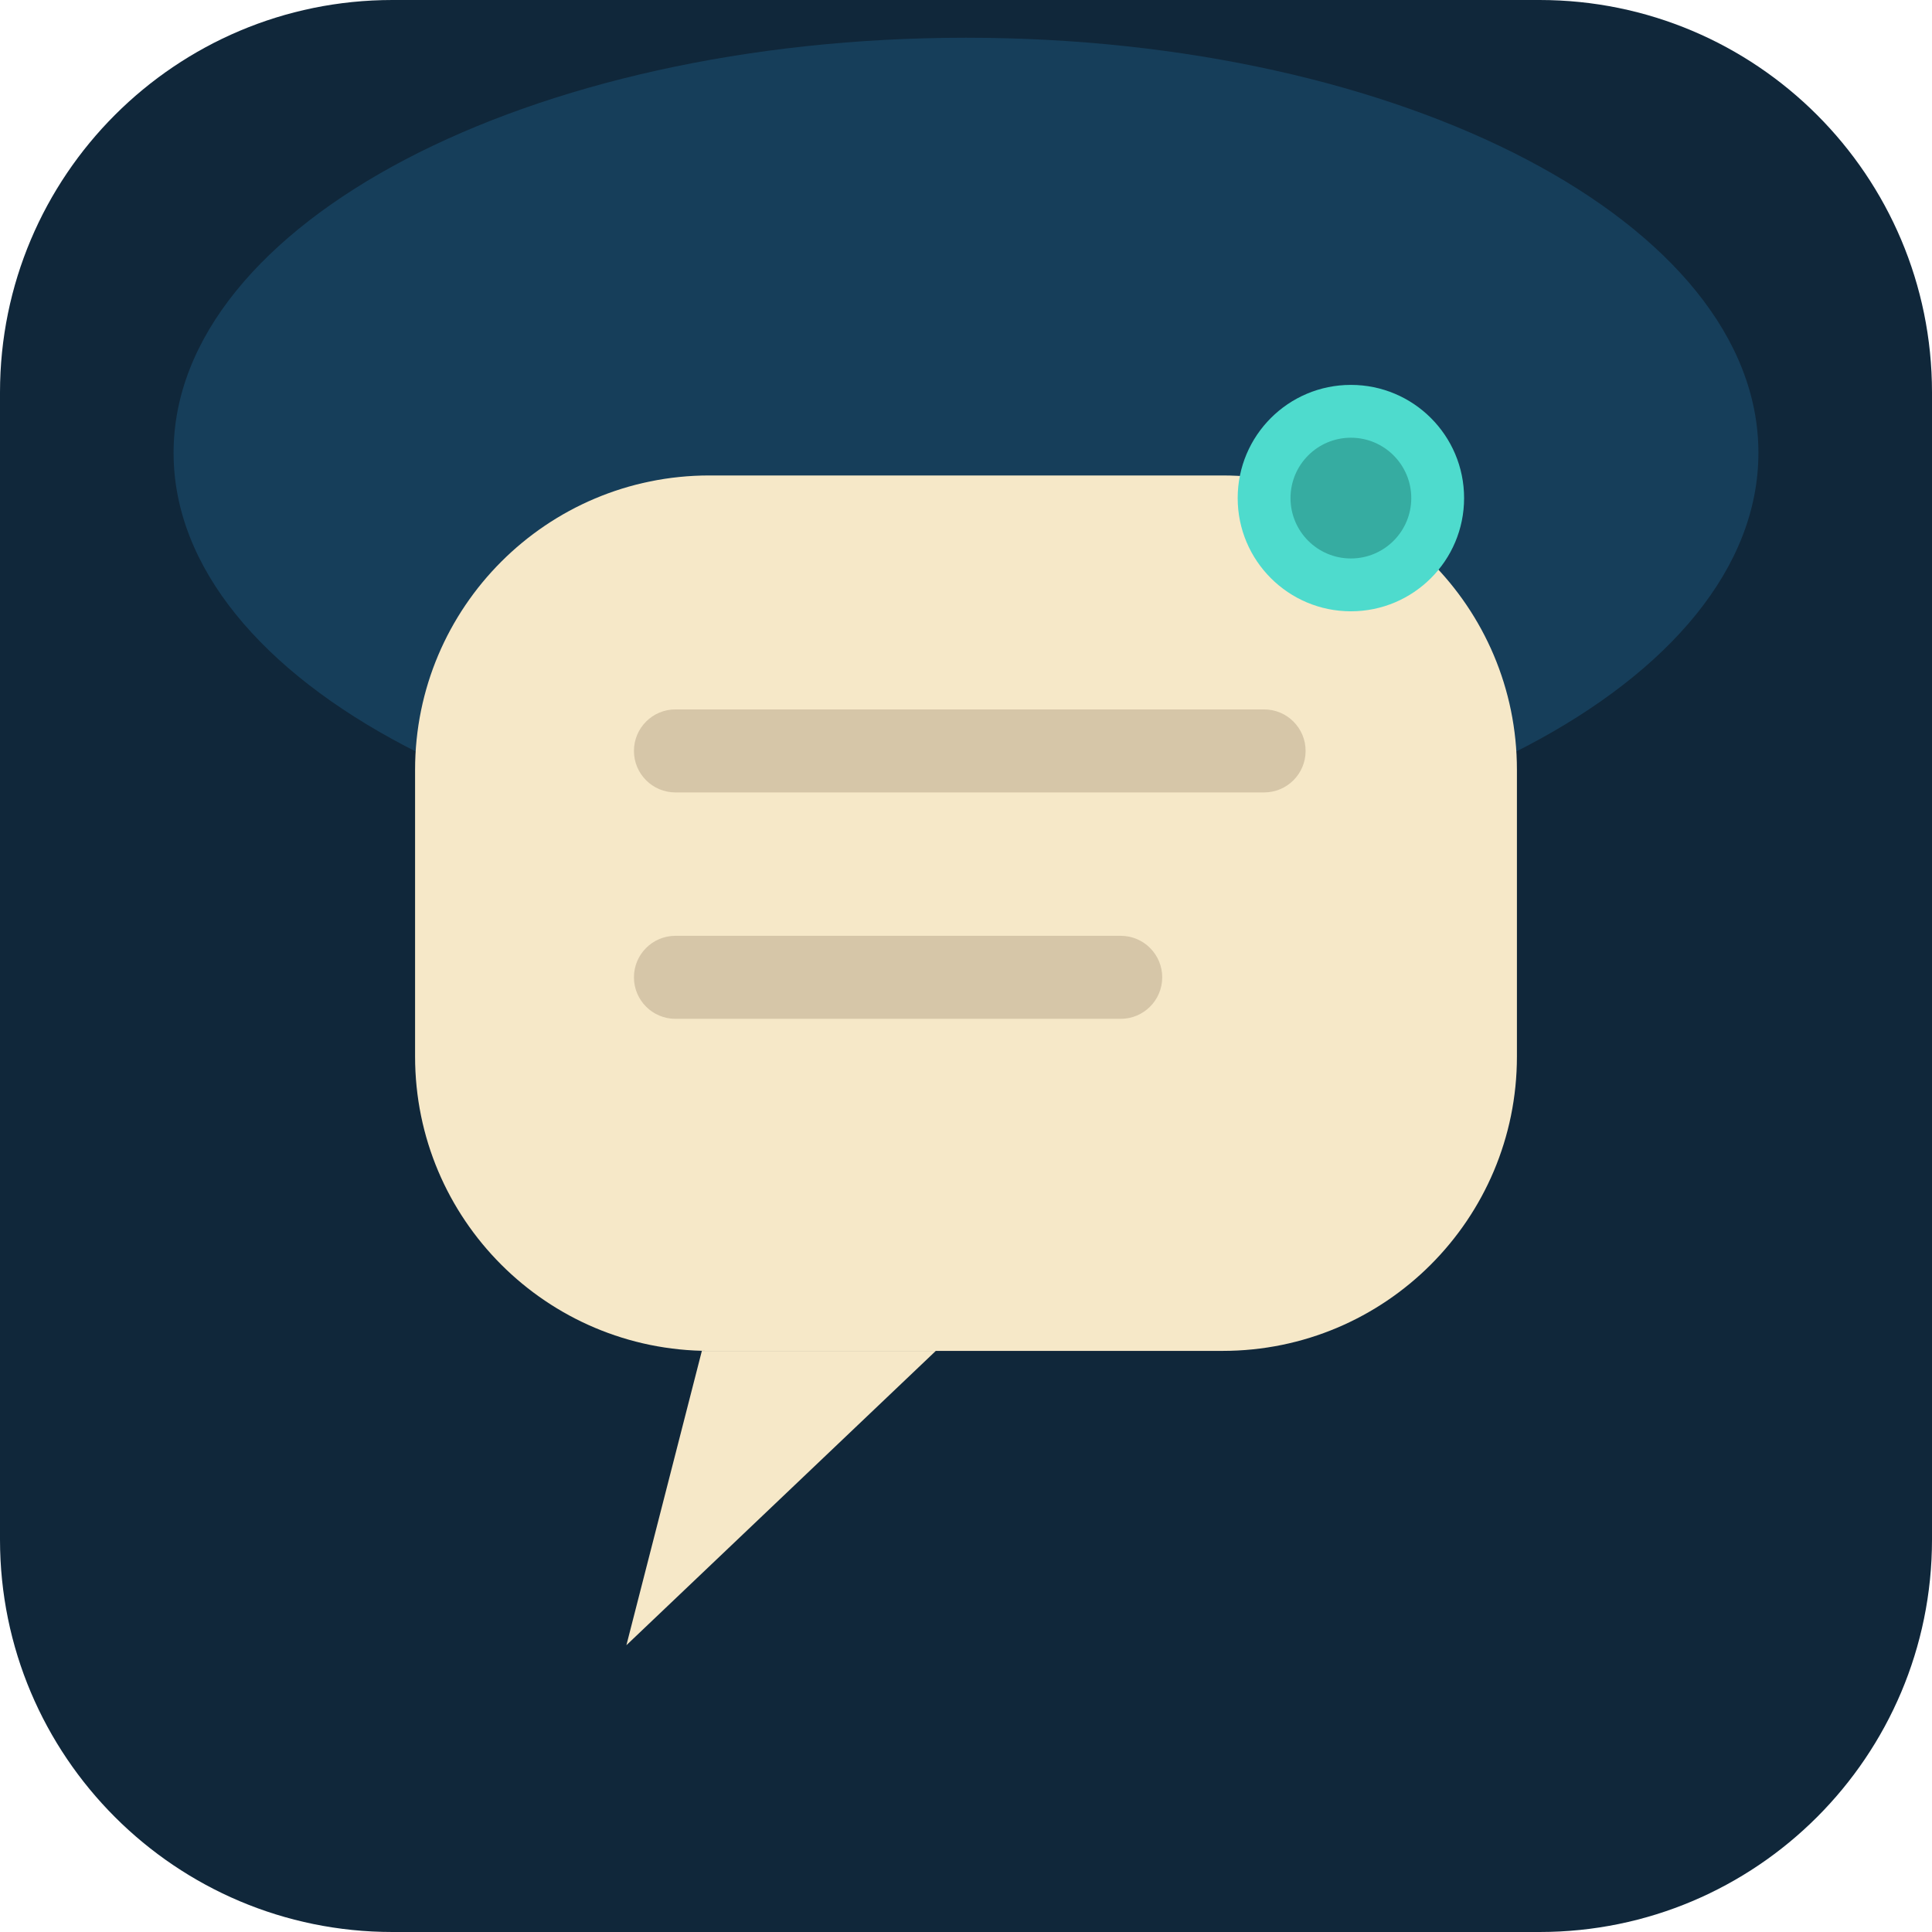
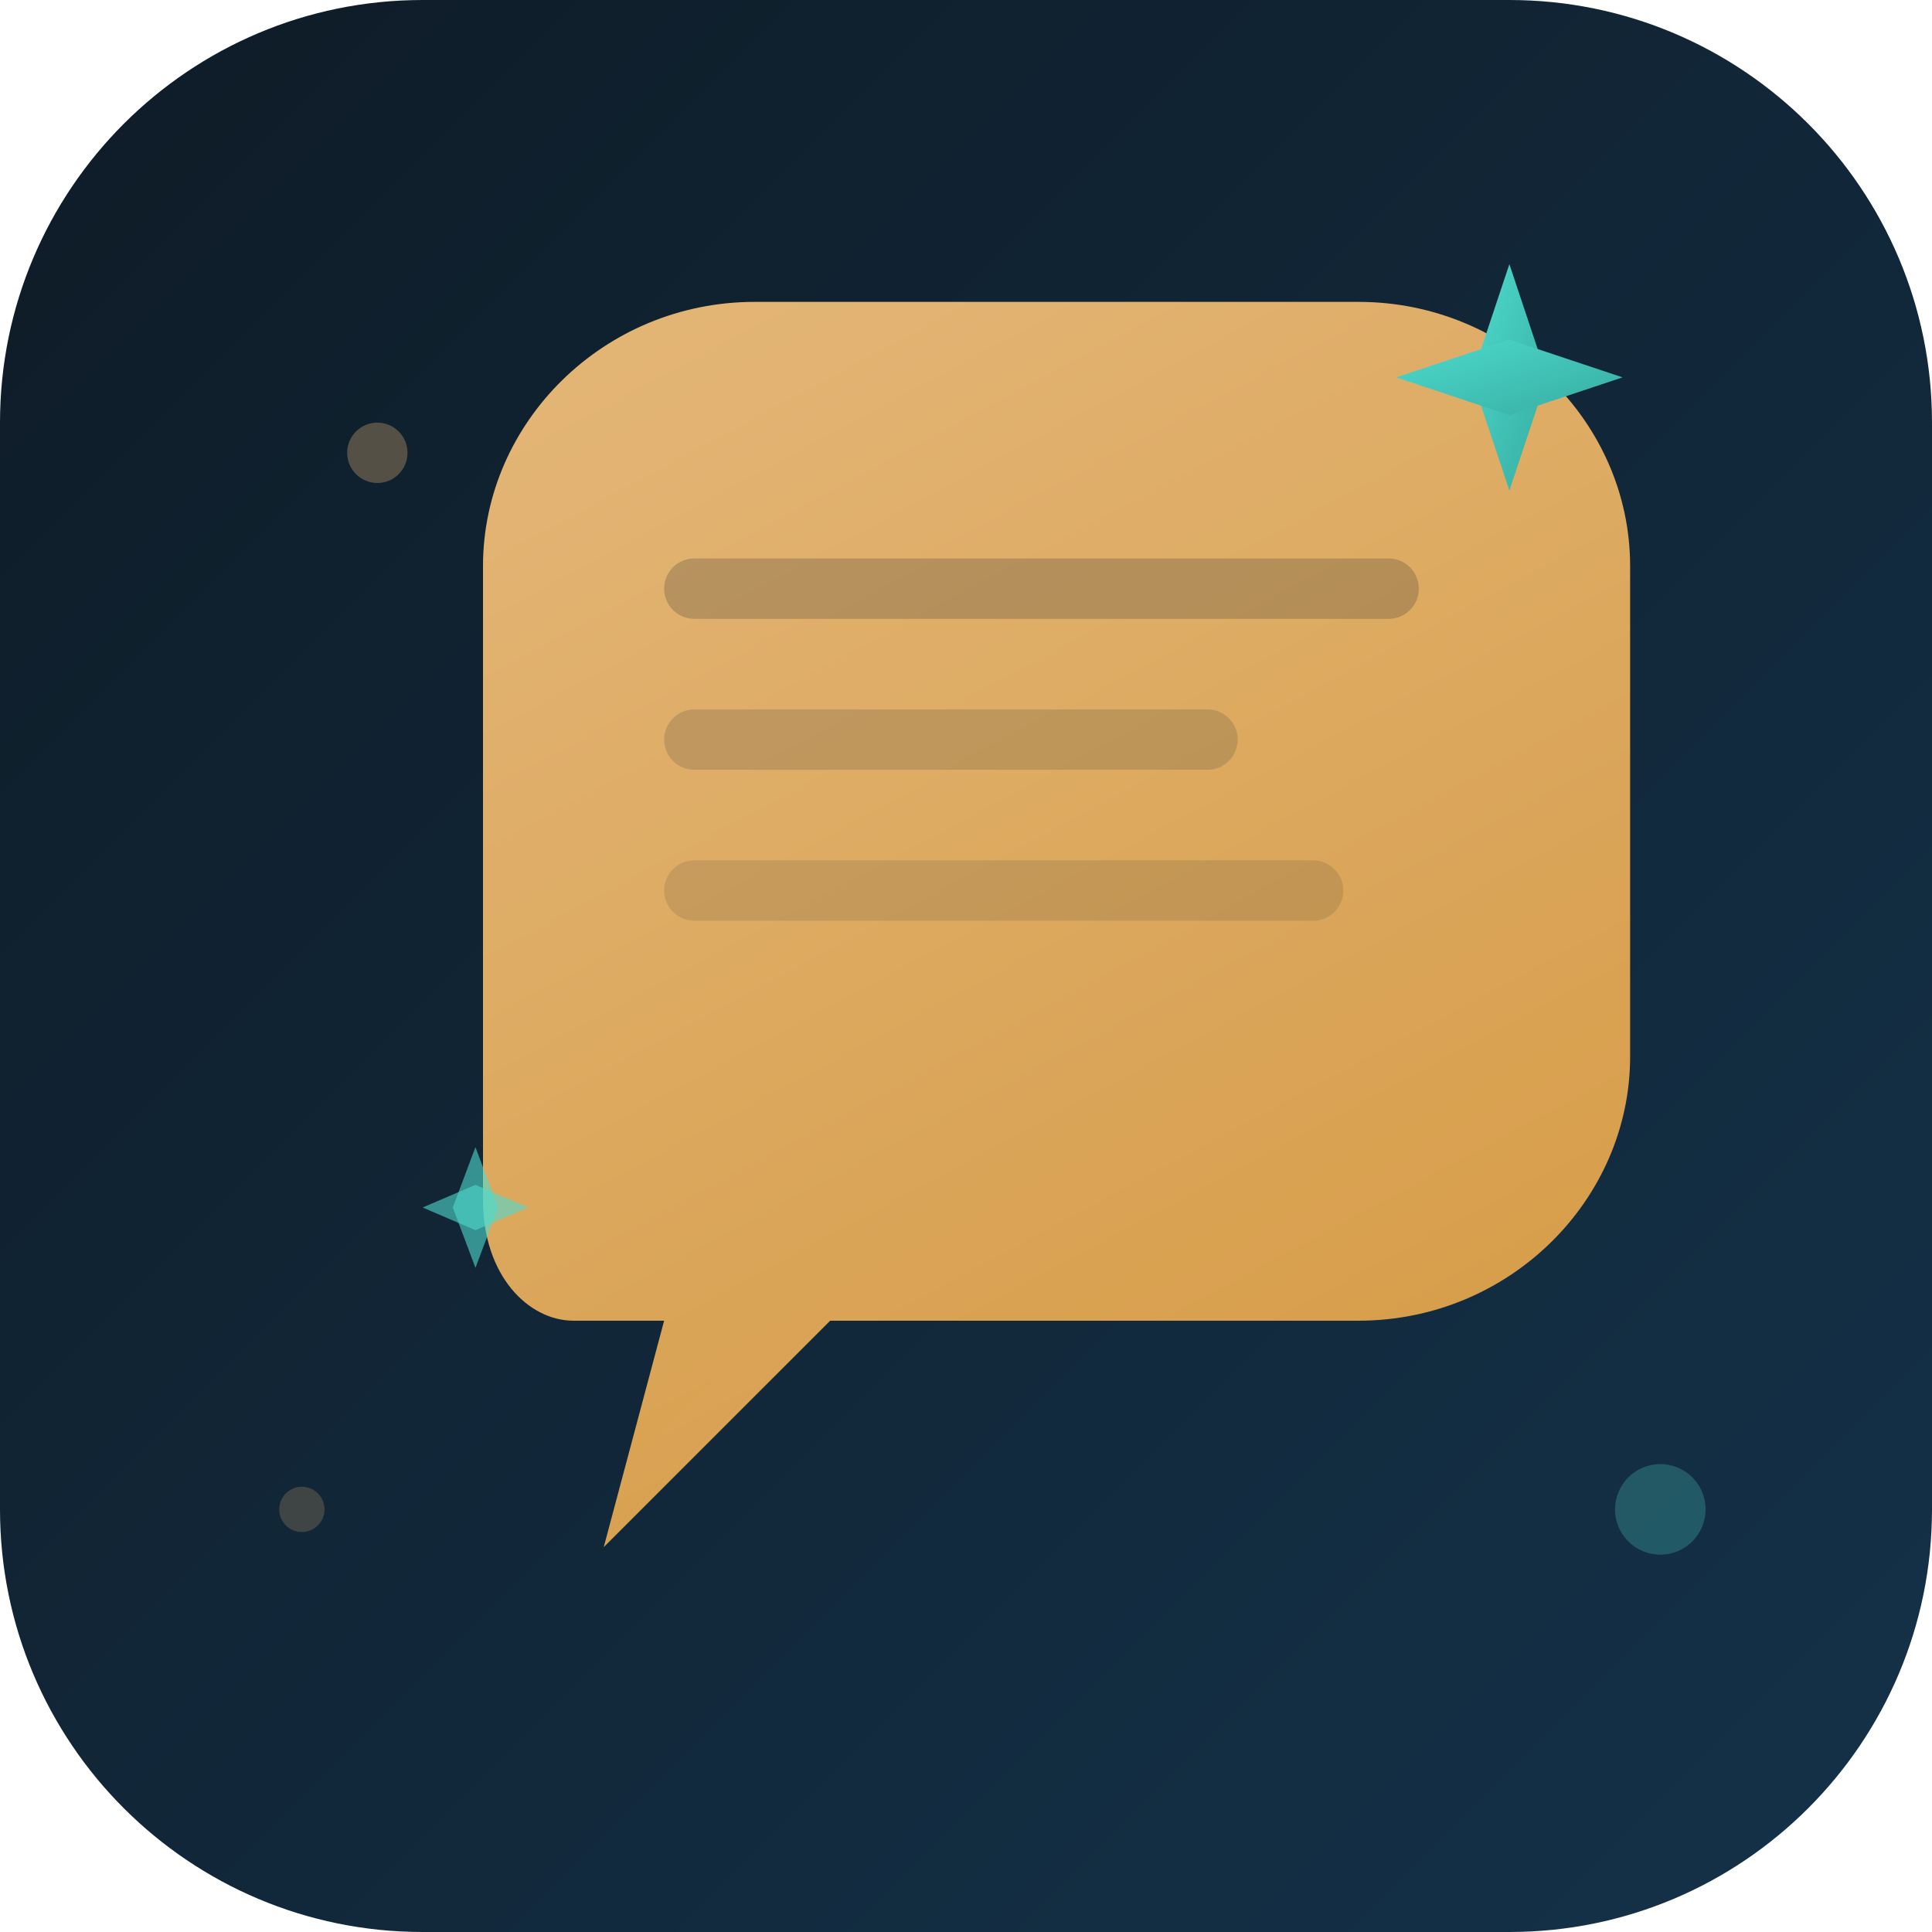
<svg xmlns="http://www.w3.org/2000/svg" viewBox="0 0 512 512">
-   <rect width="512" height="512" rx="104" fill="#10273a" />
-   <ellipse cx="256" cy="120" rx="210" ry="110" fill="#163e5a" />
-   <rect x="110" y="126" width="292" height="232" rx="78" fill="#f6e8c8" />
-   <path d="M186 358h62l-82 78 20-78z" fill="#f6e8c8" />
-   <rect x="168" y="188" width="178" height="22" rx="11" fill="#d6c6a8" />
-   <rect x="168" y="248" width="140" height="22" rx="11" fill="#d6c6a8" />
-   <circle cx="358" cy="132" r="30" fill="#4edbcd" />
-   <circle cx="358" cy="132" r="16" fill="#36aca1" />
+   <defs>
+     <linearGradient id="bg" x1="0" y1="0" x2="1" y2="1">
+       <stop offset="0%" stop-color="#0e1b26" />
+       <stop offset="100%" stop-color="#14324a" />
+     </linearGradient>
+     <linearGradient id="bubble" x1="0" y1="0" x2="0.5" y2="1">
+       <stop offset="0%" stop-color="#f6c37f" />
+       <stop offset="100%" stop-color="#e8a84c" />
+     </linearGradient>
+     <linearGradient id="sparkle" x1="0" y1="0" x2="1" y2="1">
+       <stop offset="0%" stop-color="#4edbcd" />
+       <stop offset="100%" stop-color="#36aca1" />
+     </linearGradient>
+   </defs>
+   <rect width="512" height="512" rx="112" fill="url(#bg)" />
+   <path d="M128 150 C128 112, 160 80, 200 80 L360 80 C400 80, 432 112, 432 150 L432 280 C432 318, 400 350, 360 350 L220 350 L160 410 L176 350 L152 350 C140 350, 128 338, 128 318 Z" fill="url(#bubble)" opacity="0.92" />
+   <rect x="176" y="148" width="200" height="16" rx="8" fill="#0e1b26" opacity="0.2" />
+   <rect x="176" y="188" width="152" height="16" rx="8" fill="#0e1b26" opacity="0.15" />
+   <rect x="176" y="228" width="180" height="16" rx="8" fill="#0e1b26" opacity="0.12" />
+   <path d="M390 100 L400 130 L410 100 L400 70 Z" fill="url(#sparkle)" />
+   <path d="M370 100 L400 110 L430 100 L400 90 Z" fill="url(#sparkle)" />
+   <path d="M120 320 L126 336 L132 320 L126 304 Z" fill="#4edbcd" opacity="0.6" />
+   <path d="M112 320 L126 326 L140 320 L126 314 Z" fill="#4edbcd" opacity="0.6" />
+   <circle cx="100" cy="120" r="8" fill="#f6c37f" opacity="0.3" />
+   <circle cx="440" cy="400" r="12" fill="#4edbcd" opacity="0.25" />
+   <circle cx="80" cy="400" r="6" fill="#f6c37f" opacity="0.2" />
</svg>
